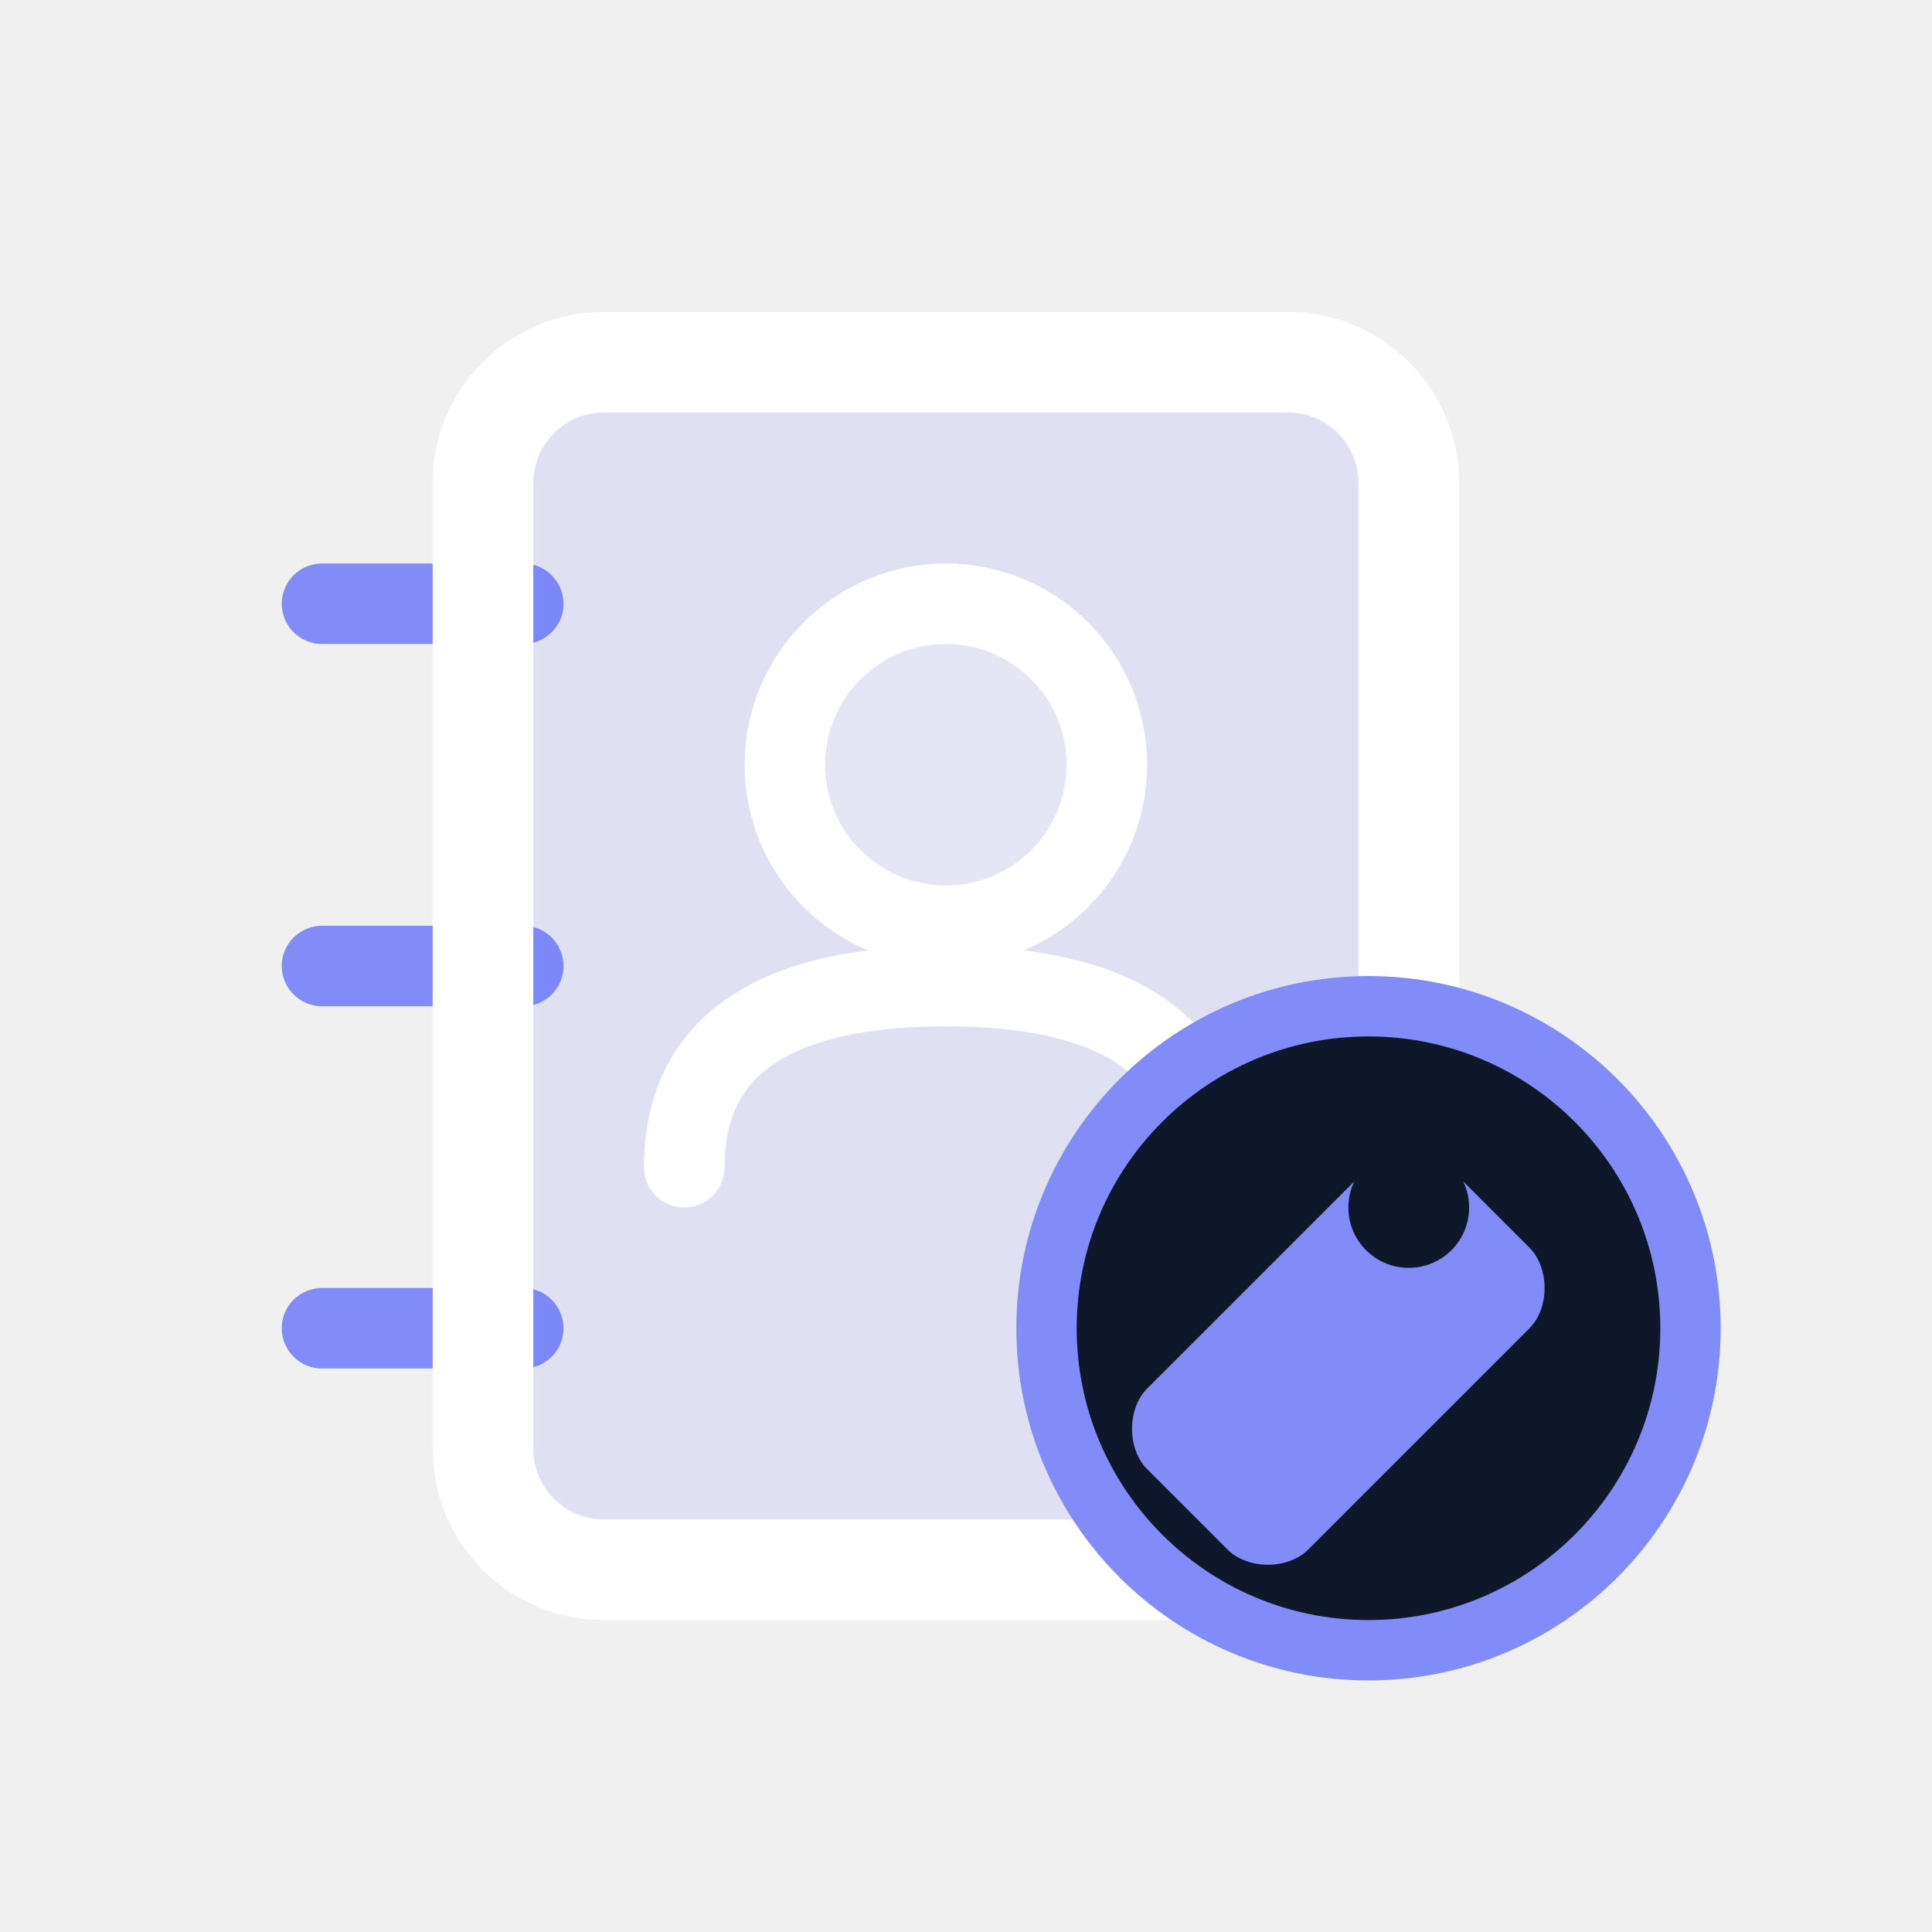
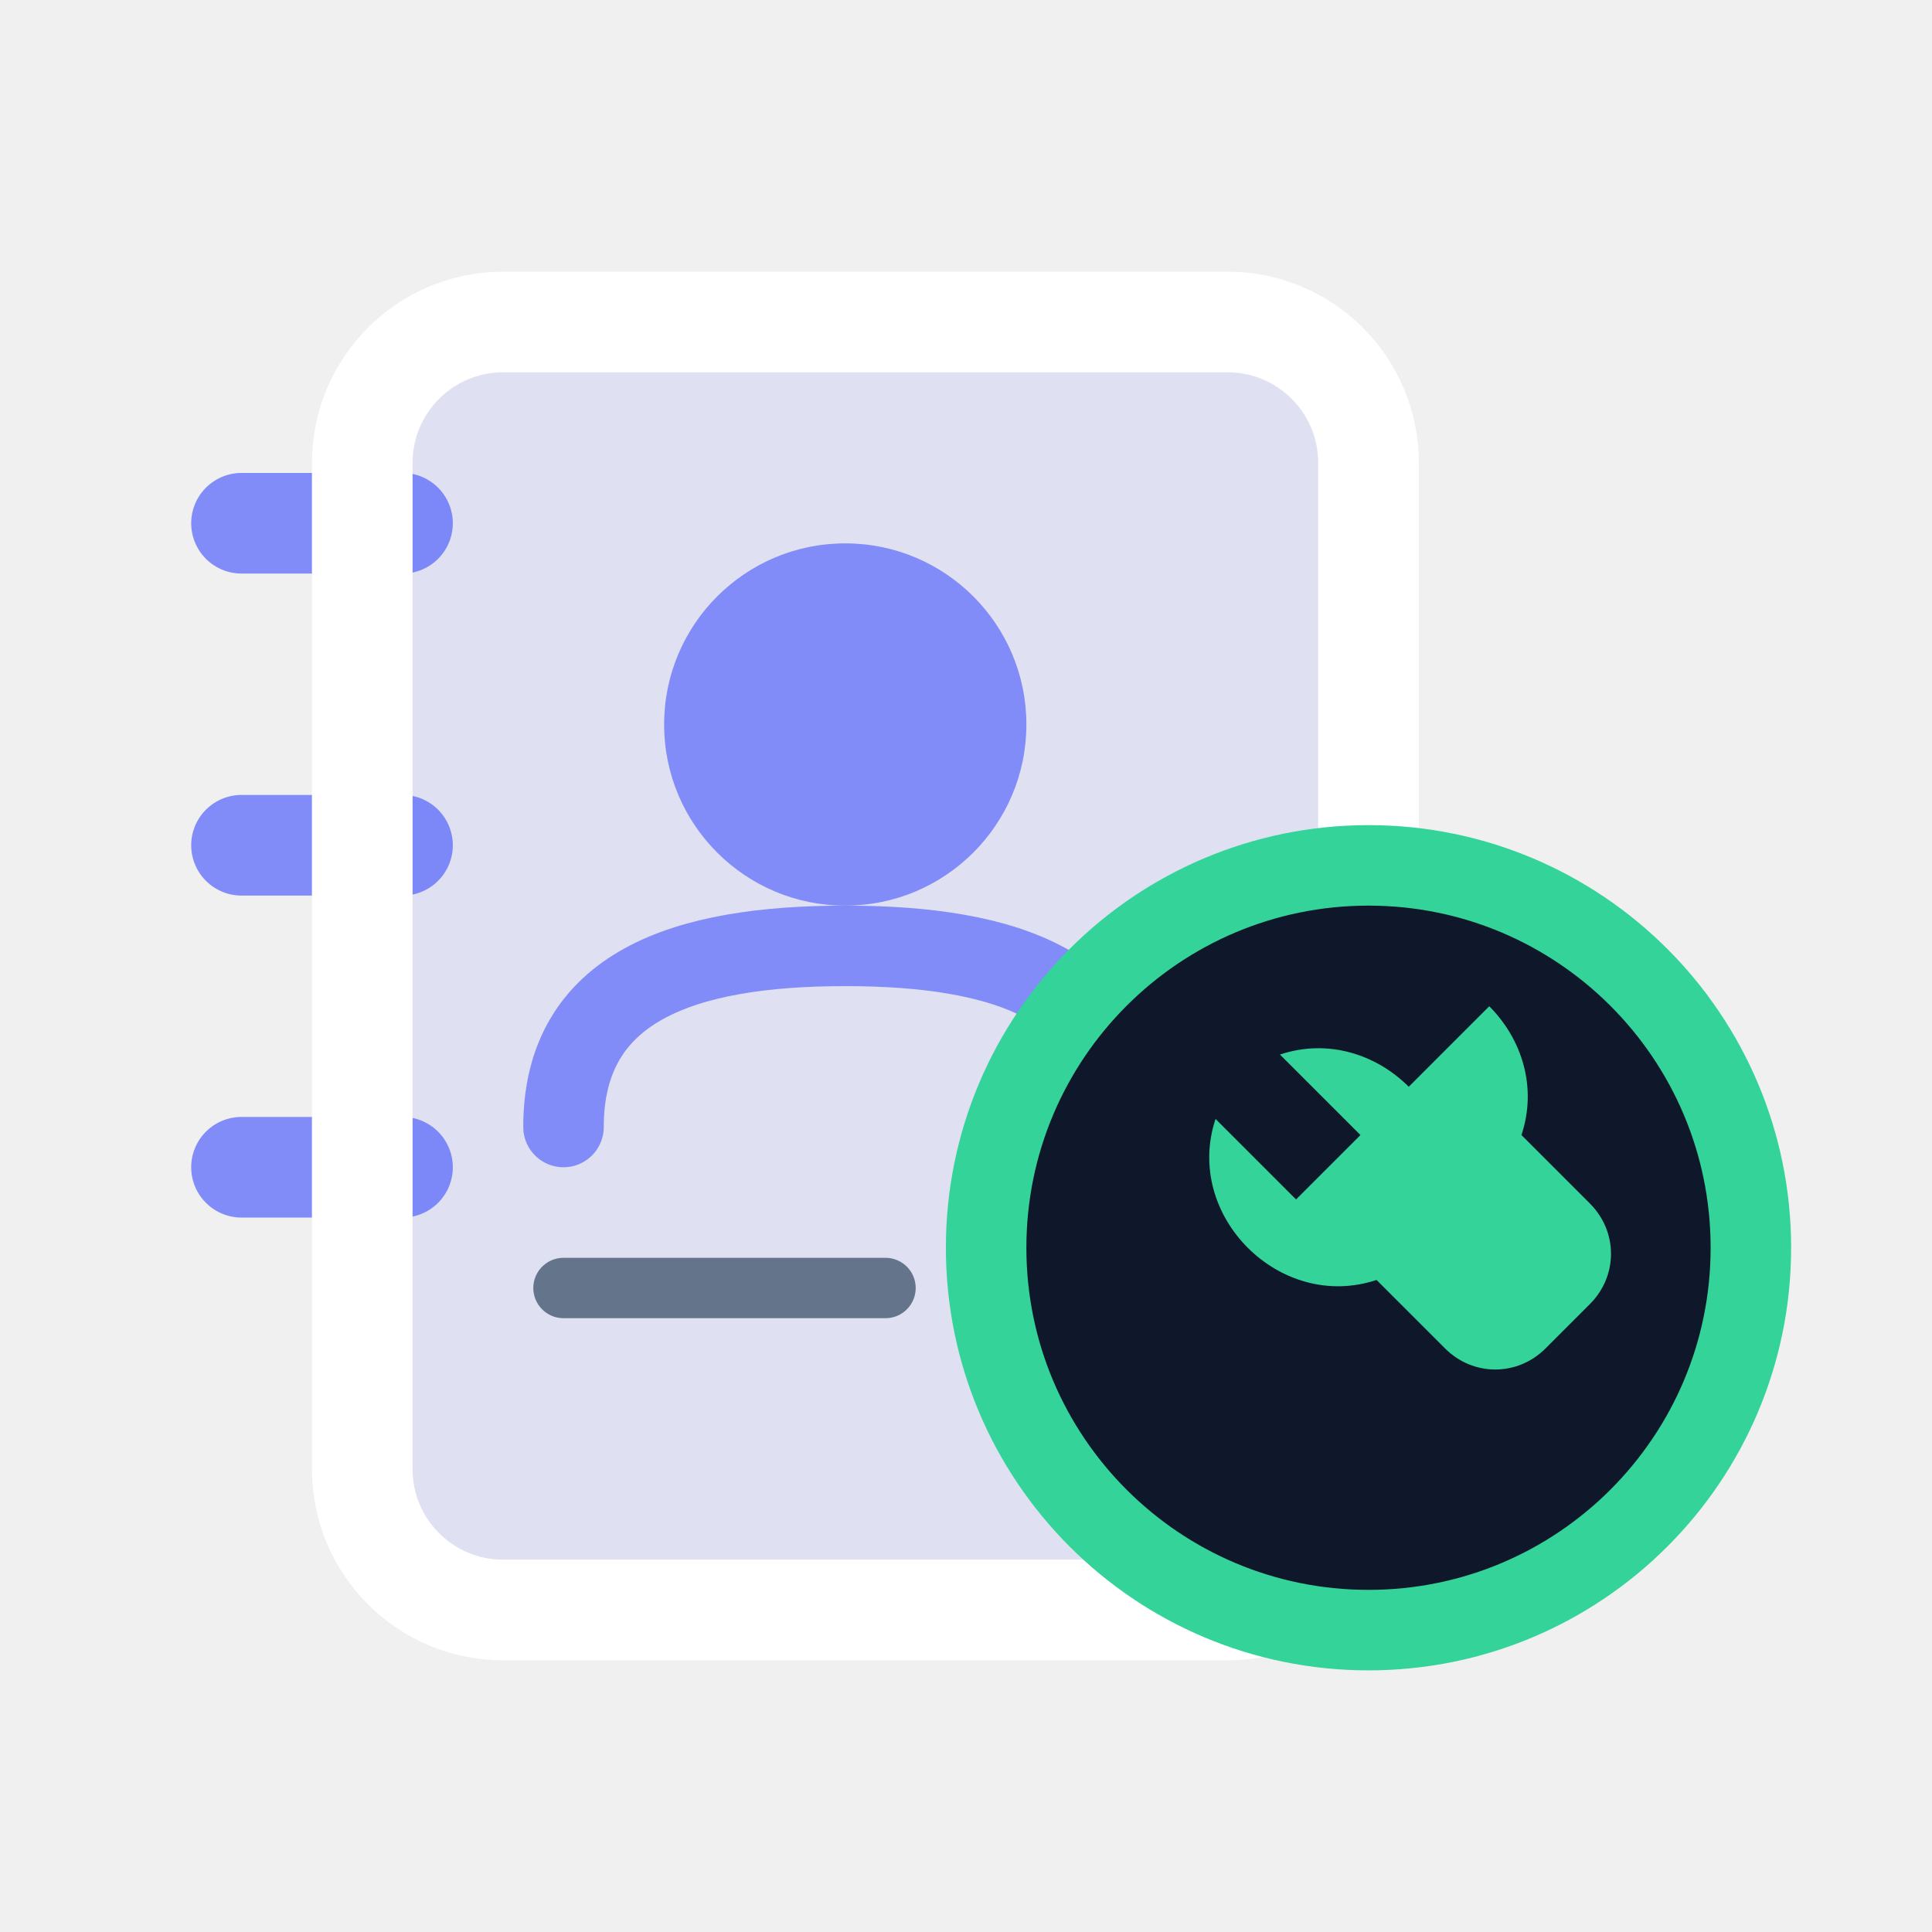
<svg xmlns="http://www.w3.org/2000/svg" width="48" height="48" viewBox="0 0 48 48" fill="none">
-   <line x1="8" y1="15" x2="13" y2="15" stroke="#818CF8" stroke-width="2" stroke-linecap="round" />
-   <line x1="8" y1="24" x2="13" y2="24" stroke="#818CF8" stroke-width="2" stroke-linecap="round" />
-   <line x1="8" y1="33" x2="13" y2="33" stroke="#818CF8" stroke-width="2" stroke-linecap="round" />
-   <rect x="12" y="9" width="23" height="30" rx="3" stroke="#FFFFFF" stroke-width="2.5" fill="rgba(99, 102, 241, 0.12)" />
-   <circle cx="23.5" cy="19" r="4" stroke="#FFFFFF" stroke-width="2" fill="rgba(255, 255, 255, 0.2)" />
-   <path d="M17 29 C17 25.5 20 24.5 23.5 24.5 C27 24.5 30 25.5 30 29" stroke="#FFFFFF" stroke-width="2" stroke-linecap="round" />
-   <circle cx="34" cy="33" r="8" fill="#0F172A" stroke="#818CF8" stroke-width="1.5" />
-   <path d="M36 29 L38 31 C38.5 31.5 38.5 32.5 38 33 L32.5 38.5 C32 39 31 39 30.5 38.5 L28.5 36.5 C28 36 28 35 28.5 34.5 L34 29 C34.5 28.5 35.5 28.5 36 29 Z" fill="#818CF8" />
-   <circle cx="35" cy="30" r="1.5" fill="#0F172A" />
+   <line x1="6" y1="13" x2="10" y2="13" stroke="#818CF8" stroke-width="2.5" stroke-linecap="round" />
+   <line x1="6" y1="21" x2="10" y2="21" stroke="#818CF8" stroke-width="2.5" stroke-linecap="round" />
+   <line x1="6" y1="29" x2="10" y2="29" stroke="#818CF8" stroke-width="2.5" stroke-linecap="round" />
+   <rect x="9" y="8" width="25" height="32" rx="3.5" stroke="#FFFFFF" stroke-width="2.5" fill="rgba(99, 102, 241, 0.12)" />
+   <circle cx="21" cy="18" r="4.5" fill="#818CF8" />
+   <path d="M14 28 C14 24.5 17 23.5 21 23.5 C25 23.5 28 24.5 28 28" stroke="#818CF8" stroke-width="2" stroke-linecap="round" />
+   <line x1="14" y1="32" x2="22" y2="32" stroke="#64748B" stroke-width="1.5" stroke-linecap="round" />
+   <circle cx="34" cy="31" r="9.5" fill="#0F172A" stroke="#34D399" stroke-width="2" />
+   <path d="M37 25 C37.8 25.8 38.2 27 37.8 28.2 L39.5 29.9 C40.2 30.6 40.2 31.7 39.5 32.4 L38.4 33.5 C37.7 34.2 36.6 34.2 35.9 33.5 L34.2 31.8 C33 32.2 31.8 31.8 31 31 C30.2 30.2 29.8 29 30.2 27.8 L32.2 29.8 L33.8 28.2 L31.8 26.2 C33 25.8 34.2 26.2 35 27 Z" fill="#34D399" />
</svg>
